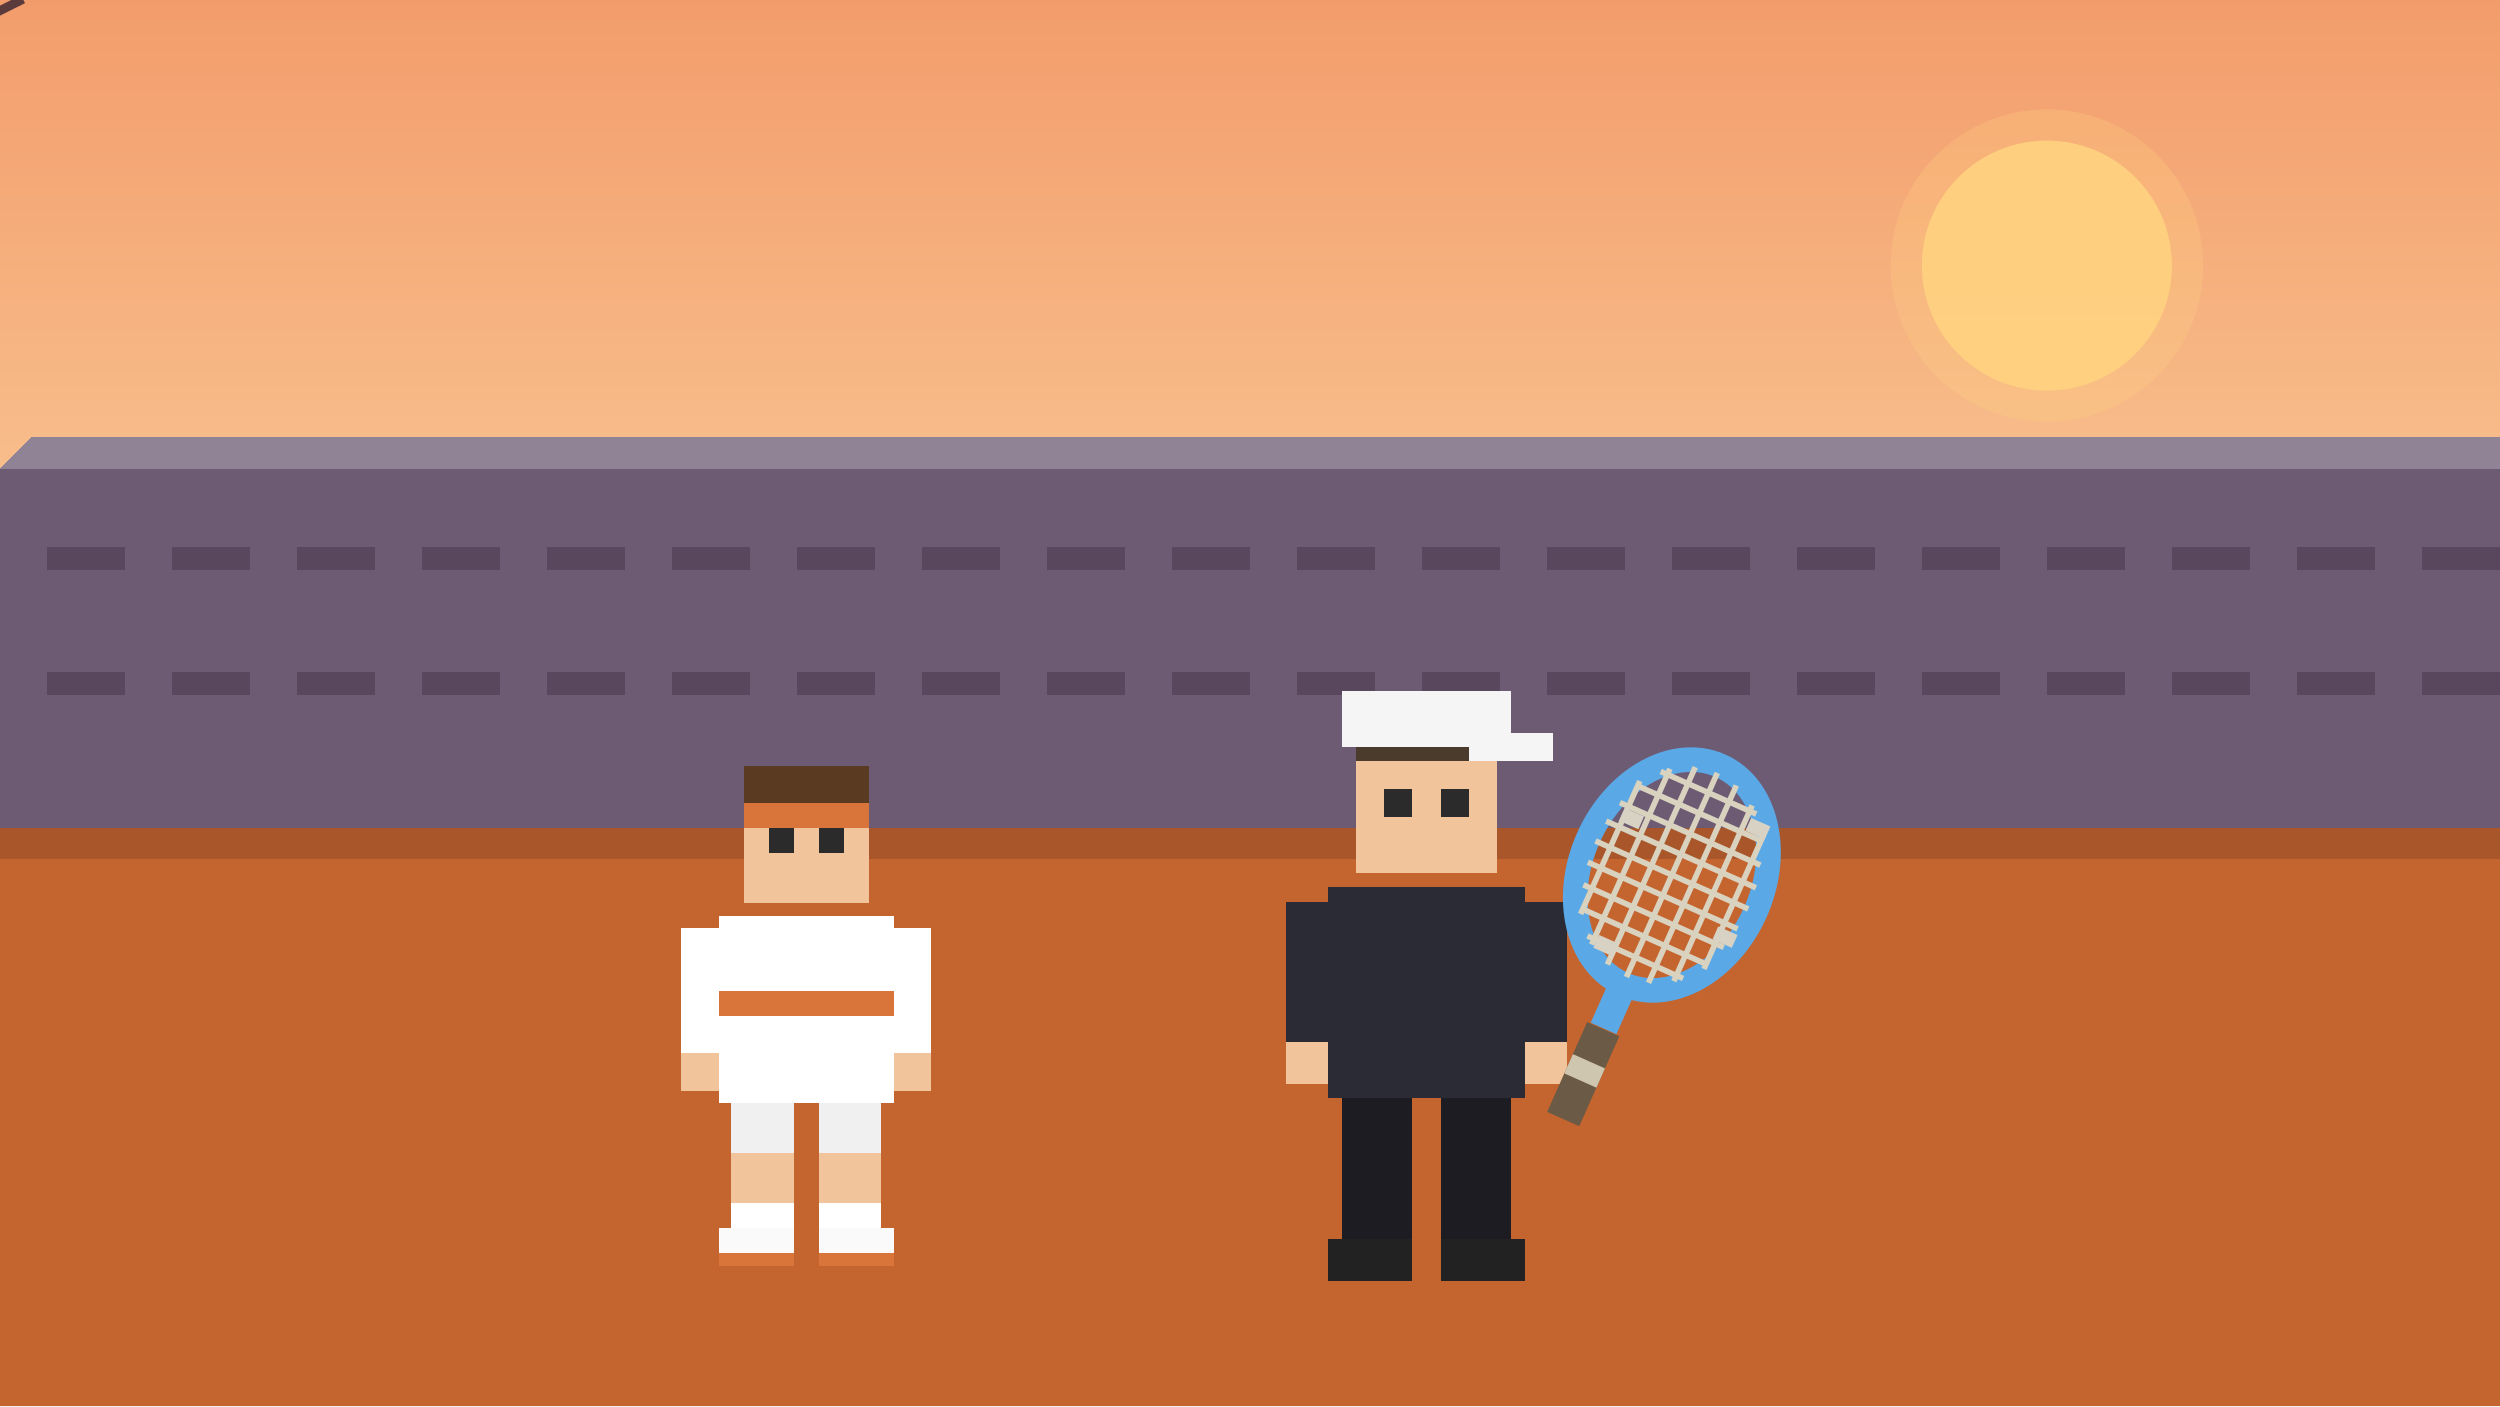
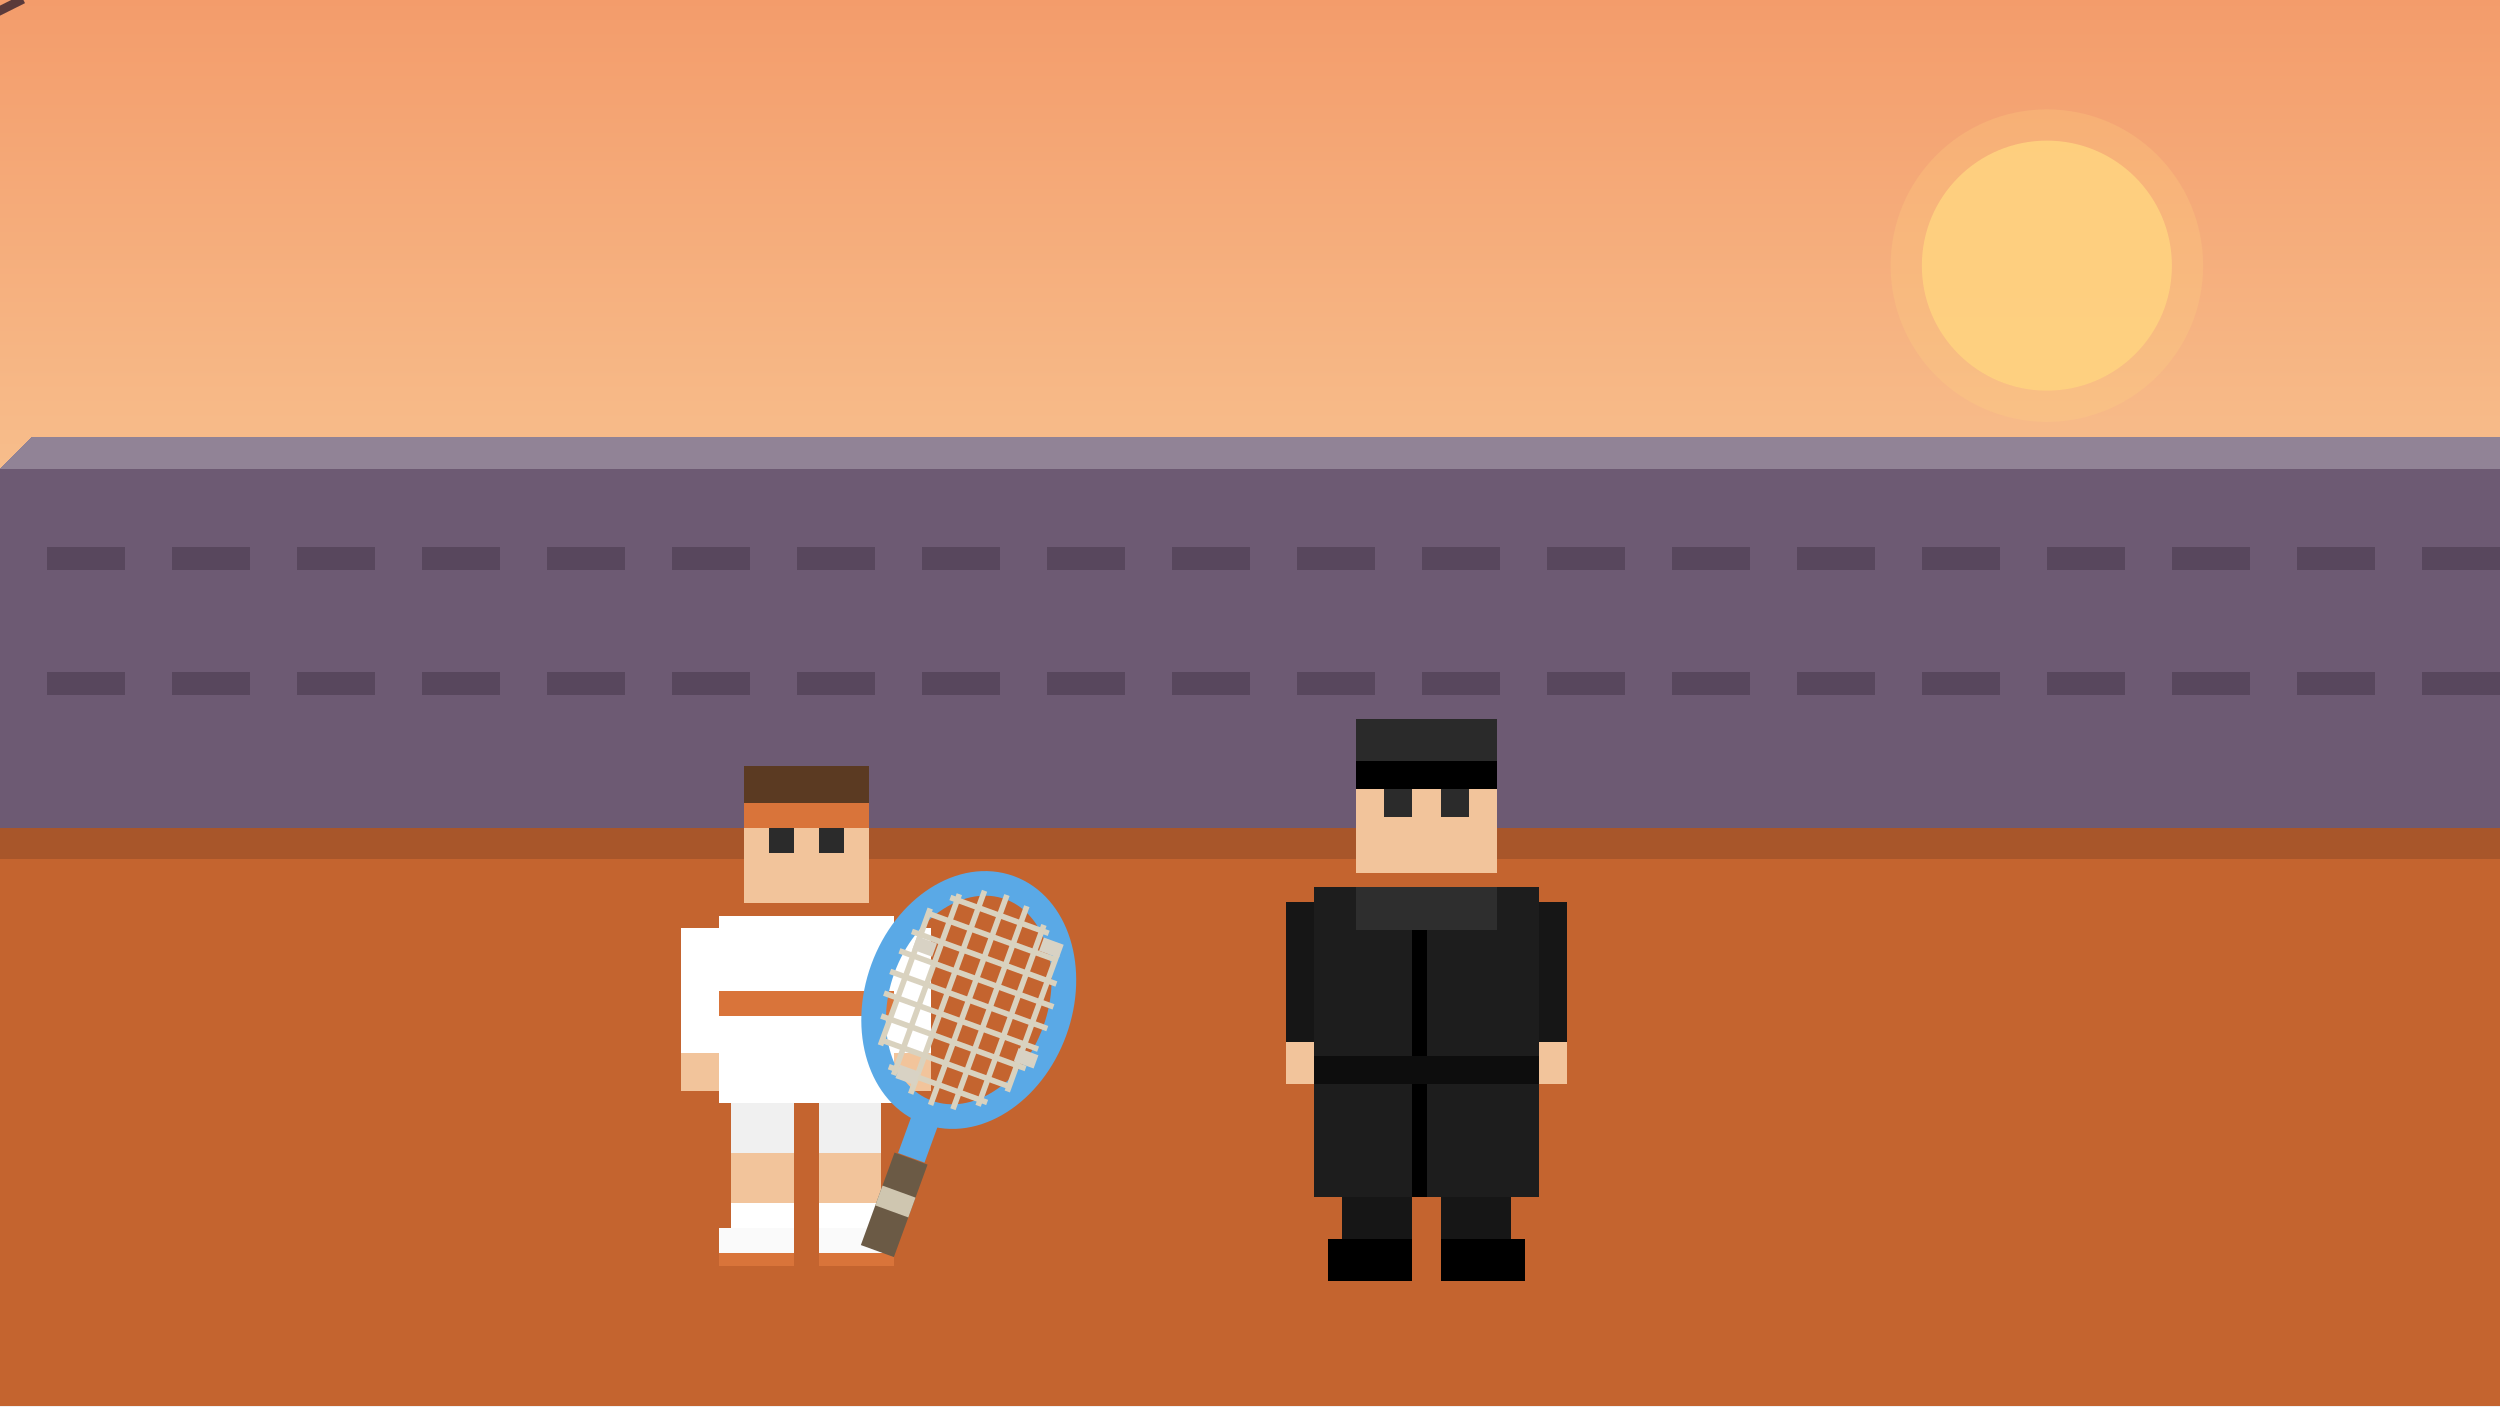
<svg xmlns="http://www.w3.org/2000/svg" viewBox="0 0 320 180" shape-rendering="crispEdges">
  <defs>
    <linearGradient id="sky" x1="0" y1="0" x2="0" y2="1">
      <stop offset="0" stop-color="#f39c6b" />
      <stop offset="1" stop-color="#fbd9a6" />
    </linearGradient>
  </defs>
  <rect x="0" y="0" width="320" height="110" fill="url(#sky)" />
  <rect x="0" y="110" width="320" height="70" fill="#c4642f" />
  <g shape-rendering="auto">
    <circle cx="262" cy="34" r="16" fill="#ffd27f" opacity="0.9" />
    <circle cx="262" cy="34" r="20" fill="#ffd27f" opacity="0.25">
      <animate attributeName="r" values="18;24;18" dur="2s" repeatCount="indefinite" />
    </circle>
  </g>
  <g shape-rendering="auto">
    <animateTransform attributeName="transform" type="translate" values="-10 20;330 14" dur="14s" begin="0s" repeatCount="indefinite" />
    <path d="M -3.0 0 L 0 1.5 L 3.0 0" fill="none" stroke="#5a3a3a" stroke-width="0.9">
      <animate attributeName="d" values="M -3.0 0 L 0 1.5 L 3.0 0;M -3.0 1.5 L 0 0 L 3.0 1.5;M -3.0 0 L 0 1.5 L 3.0 0" dur="0.45s" repeatCount="indefinite" />
    </path>
  </g>
  <g shape-rendering="auto">
    <animateTransform attributeName="transform" type="translate" values="-10 30;330 24" dur="18s" begin="-5s" repeatCount="indefinite" />
    <path d="M -2.55 0 L 0 1.275 L 2.55 0" fill="none" stroke="#5a3a3a" stroke-width="0.8">
      <animate attributeName="d" values="M -2.55 0 L 0 1.275 L 2.55 0;M -2.55 1.275 L 0 0 L 2.55 1.275;M -2.55 0 L 0 1.275 L 2.55 0" dur="0.45s" repeatCount="indefinite" />
    </path>
  </g>
  <g shape-rendering="auto">
    <animateTransform attributeName="transform" type="translate" values="-10 14;330 8" dur="22s" begin="-10s" repeatCount="indefinite" />
    <path d="M -2.1 0 L 0 1.05 L 2.1 0" fill="none" stroke="#5a3a3a" stroke-width="0.6">
      <animate attributeName="d" values="M -2.1 0 L 0 1.05 L 2.1 0;M -2.1 1.05 L 0 0 L 2.1 1.05;M -2.1 0 L 0 1.05 L 2.1 0" dur="0.45s" repeatCount="indefinite" />
    </path>
  </g>
  <rect x="0" y="106" width="320" height="4" fill="#a8562a" />
  <polygon points="0,60 4,56 324,56 320,60" fill="#918396" />
  <polygon points="320,60 324,56 324,102 320,106" fill="#514356" />
  <rect x="0" y="60" width="320" height="46" fill="#6d5a73" />
  <rect x="6" y="70" width="10" height="3" fill="#58475d" />
  <rect x="6" y="86" width="10" height="3" fill="#58475d" />
  <rect x="22" y="70" width="10" height="3" fill="#58475d" />
  <rect x="22" y="86" width="10" height="3" fill="#58475d" />
  <rect x="38" y="70" width="10" height="3" fill="#58475d" />
  <rect x="38" y="86" width="10" height="3" fill="#58475d" />
  <rect x="54" y="70" width="10" height="3" fill="#58475d" />
  <rect x="54" y="86" width="10" height="3" fill="#58475d" />
  <rect x="70" y="70" width="10" height="3" fill="#58475d" />
  <rect x="70" y="86" width="10" height="3" fill="#58475d" />
  <rect x="86" y="70" width="10" height="3" fill="#58475d" />
  <rect x="86" y="86" width="10" height="3" fill="#58475d" />
  <rect x="102" y="70" width="10" height="3" fill="#58475d" />
  <rect x="102" y="86" width="10" height="3" fill="#58475d" />
  <rect x="118" y="70" width="10" height="3" fill="#58475d" />
  <rect x="118" y="86" width="10" height="3" fill="#58475d" />
  <rect x="134" y="70" width="10" height="3" fill="#58475d" />
  <rect x="134" y="86" width="10" height="3" fill="#58475d" />
  <rect x="150" y="70" width="10" height="3" fill="#58475d" />
  <rect x="150" y="86" width="10" height="3" fill="#58475d" />
  <rect x="166" y="70" width="10" height="3" fill="#58475d" />
  <rect x="166" y="86" width="10" height="3" fill="#58475d" />
  <rect x="182" y="70" width="10" height="3" fill="#58475d" />
  <rect x="182" y="86" width="10" height="3" fill="#58475d" />
  <rect x="198" y="70" width="10" height="3" fill="#58475d" />
  <rect x="198" y="86" width="10" height="3" fill="#58475d" />
  <rect x="214" y="70" width="10" height="3" fill="#58475d" />
  <rect x="214" y="86" width="10" height="3" fill="#58475d" />
  <rect x="230" y="70" width="10" height="3" fill="#58475d" />
  <rect x="230" y="86" width="10" height="3" fill="#58475d" />
  <rect x="246" y="70" width="10" height="3" fill="#58475d" />
  <rect x="246" y="86" width="10" height="3" fill="#58475d" />
  <rect x="262" y="70" width="10" height="3" fill="#58475d" />
  <rect x="262" y="86" width="10" height="3" fill="#58475d" />
  <rect x="278" y="70" width="10" height="3" fill="#58475d" />
  <rect x="278" y="86" width="10" height="3" fill="#58475d" />
  <rect x="294" y="70" width="10" height="3" fill="#58475d" />
  <rect x="294" y="86" width="10" height="3" fill="#58475d" />
  <rect x="310" y="70" width="10" height="3" fill="#58475d" />
  <rect x="310" y="86" width="10" height="3" fill="#58475d" />
  <g>
    <animateTransform attributeName="transform" type="translate" values="0 0;0 -1.60;0 0" keyTimes="0;0.5;1" calcMode="spline" keySplines="0.4 0 0.6 1;0.4 0 0.6 1" dur="2.0s" begin="0.8s" repeatCount="indefinite" />
    <rect x="93.6" y="139.6" width="8.0" height="8.0" fill="#f0f0f0" />
    <rect x="104.8" y="139.6" width="8.0" height="8.0" fill="#f0f0f0" />
    <rect x="93.6" y="147.6" width="8.0" height="6.4" fill="#f2c49b" />
    <rect x="104.8" y="147.6" width="8.0" height="6.4" fill="#f2c49b" />
    <rect x="93.6" y="154.0" width="8.0" height="3.2" fill="#ffffff" />
    <rect x="104.8" y="154.0" width="8.0" height="3.2" fill="#ffffff" />
    <rect x="92.0" y="157.2" width="9.6" height="4.8" fill="#fafafa" />
    <rect x="104.8" y="157.2" width="9.6" height="4.8" fill="#fafafa" />
    <rect x="92.0" y="117.2" width="22.4" height="24.0" fill="#ffffff" />
    <rect x="95.2" y="98.0" width="16.0" height="17.6" fill="#f2c49b" />
    <rect x="95.2" y="98.0" width="16.0" height="4.8" fill="#5b3a22" />
    <rect x="98.4" y="106.0" width="3.2" height="3.2" fill="#2b2b2b" />
    <rect x="104.8" y="106.0" width="3.2" height="3.2" fill="#2b2b2b" />
    <rect x="87.2" y="118.8" width="4.8" height="17.6" fill="#ffffff" />
    <rect x="114.4" y="118.8" width="4.8" height="17.6" fill="#ffffff" />
    <rect x="87.2" y="134.8" width="4.8" height="4.8" fill="#f2c49b" />
    <rect x="114.4" y="134.8" width="4.8" height="4.8" fill="#f2c49b" />
    <rect x="95.2" y="102.8" width="16.0" height="3.2" fill="#d9743a" />
    <rect x="92.0" y="126.8" width="22.4" height="3.2" fill="#d9743a" />
    <rect x="92.0" y="160.4" width="9.6" height="1.6" fill="#d9743a" />
    <rect x="104.8" y="160.4" width="9.6" height="1.6" fill="#d9743a" />
    <g opacity="0">
      <animate attributeName="opacity" values="0;0;1;0" keyTimes="0;0.92;0.96;1" dur="3.40s" begin="2.1s" repeatCount="indefinite" />
      <rect x="98.4" y="106.0" width="3.2" height="3.2" fill="#f2c49b" />
      <rect x="104.8" y="106.0" width="3.2" height="3.2" fill="#f2c49b" />
    </g>
  </g>
-   <g>
-     <animateTransform attributeName="transform" type="translate" values="0 0;0 -1.80;0 0" keyTimes="0;0.5;1" calcMode="spline" keySplines="0.4 0 0.6 1;0.4 0 0.6 1" dur="2.0s" begin="0.8s" repeatCount="indefinite" />
-     <rect x="171.8" y="138.8" width="9.0" height="21.6" fill="#1c1c22" />
-     <rect x="184.4" y="138.8" width="9.0" height="21.6" fill="#1c1c22" />
-     <rect x="170.0" y="158.6" width="10.8" height="5.4" fill="#222222" />
-     <rect x="184.4" y="158.6" width="10.8" height="5.4" fill="#222222" />
-     <rect x="170.0" y="113.6" width="25.2" height="27.0" fill="#2b2b35" />
-     <rect x="173.6" y="92.0" width="18.0" height="19.8" fill="#f2c49b" />
-     <rect x="173.6" y="92.0" width="18.0" height="5.4" fill="#4a3b2c" />
-     <rect x="177.2" y="101.0" width="3.6" height="3.6" fill="#2b2b2b" />
-     <rect x="184.4" y="101.0" width="3.6" height="3.6" fill="#2b2b2b" />
-     <rect x="164.6" y="115.4" width="5.4" height="19.8" fill="#2b2b35" />
-     <rect x="195.2" y="115.4" width="5.4" height="19.8" fill="#2b2b35" />
-     <rect x="164.6" y="133.4" width="5.4" height="5.4" fill="#f2c49b" />
-     <rect x="195.2" y="133.4" width="5.4" height="5.4" fill="#f2c49b" />
-     <rect x="171.8" y="88.4" width="21.6" height="7.2" fill="#f5f5f5" />
-     <rect x="188.0" y="93.8" width="10.8" height="3.6" fill="#f5f5f5" />
-     <g opacity="0">
-       <animate attributeName="opacity" values="0;0;1;0" keyTimes="0;0.92;0.96;1" dur="4.75s" begin="0.7s" repeatCount="indefinite" />
-       <rect x="177.2" y="101.0" width="3.6" height="3.6" fill="#f2c49b" />
-       <rect x="184.4" y="101.0" width="3.6" height="3.6" fill="#f2c49b" />
+   <g opacity="1">
+     <animateTransform attributeName="transform" type="translate" values="170 0;0 0" dur="2.5s" begin="0s" fill="freeze" calcMode="spline" keySplines="0.3 0 0.4 1" />
+     <animate attributeName="opacity" values="1;0" dur="1s" begin="11.2s" fill="freeze" />
+     <g>
+       <animateTransform attributeName="transform" type="translate" values="0 0;0 -1.80;0 0" keyTimes="0;0.5;1" calcMode="spline" keySplines="0.4 0 0.6 1;0.4 0 0.6 1" dur="2.0s" begin="0.8s" repeatCount="indefinite" />
+       <rect x="171.8" y="138.8" width="9.0" height="21.6" fill="#161616" />
+       <rect x="184.4" y="138.8" width="9.0" height="21.6" fill="#161616" />
+       <rect x="170.0" y="158.6" width="10.8" height="5.4" fill="#000000" />
+       <rect x="184.4" y="158.6" width="10.8" height="5.4" fill="#000000" />
+       <rect x="170.0" y="113.6" width="25.2" height="27.0" fill="#161616" />
+       <rect x="173.6" y="92.0" width="18.0" height="19.8" fill="#f2c49b" />
+       <rect x="173.6" y="92.0" width="18.0" height="5.4" fill="#2a2a2a" />
+       <rect x="177.2" y="101.0" width="3.6" height="3.6" fill="#2b2b2b" />
+       <rect x="184.4" y="101.0" width="3.6" height="3.6" fill="#2b2b2b" />
+       <rect x="164.6" y="115.4" width="5.4" height="19.8" fill="#161616" />
+       <rect x="195.2" y="115.4" width="5.4" height="19.8" fill="#161616" />
+       <rect x="164.6" y="133.4" width="5.4" height="5.4" fill="#f2c49b" />
+       <rect x="195.2" y="133.4" width="5.4" height="5.4" fill="#f2c49b" />
+       <rect x="168.2" y="113.6" width="28.8" height="39.6" fill="#1d1d1d" />
+       <rect x="180.8" y="119.0" width="1.8" height="34.2" fill="#000000" />
+       <rect x="173.6" y="113.6" width="18.0" height="5.4" fill="#2e2e2e" />
+       <rect x="168.2" y="135.2" width="28.8" height="3.6" fill="#0d0d0d" />
+       <rect x="173.6" y="97.4" width="18.0" height="3.6" fill="#000000" />
+       <g opacity="0">
+         <animate attributeName="opacity" values="0;0;1;0" keyTimes="0;0.92;0.96;1" dur="4.75s" begin="0.7s" repeatCount="indefinite" />
+         <rect x="177.2" y="101.0" width="3.6" height="3.6" fill="#f2c49b" />
+         <rect x="184.4" y="101.0" width="3.6" height="3.6" fill="#f2c49b" />
+       </g>
    </g>
  </g>
-   <g transform="rotate(24 214 112)" shape-rendering="auto">
-     <rect x="212.2" y="126.3" width="3.6" height="7.2" fill="#5aa9e6" />
-     <rect x="211.75" y="133.6" width="4.5" height="12.6" fill="#6b5a45" />
-     <ellipse cx="214" cy="112" rx="11.7" ry="15.3" fill="none" stroke="#5aa9e6" stroke-width="3.15" />
-     <line x1="205.36" y1="102.683" x2="205.36" y2="121.317" stroke="#d9d2bf" stroke-width="0.72" />
-     <line x1="208.24" y1="99.683" x2="208.24" y2="124.317" stroke="#d9d2bf" stroke-width="0.72" />
-     <line x1="211.12" y1="98.171" x2="211.12" y2="125.829" stroke="#d9d2bf" stroke-width="0.72" />
-     <line x1="214.0" y1="97.7" x2="214.0" y2="126.3" stroke="#d9d2bf" stroke-width="0.72" />
-     <line x1="216.88" y1="98.171" x2="216.88" y2="125.829" stroke="#d9d2bf" stroke-width="0.72" />
-     <line x1="219.76" y1="99.683" x2="219.76" y2="124.317" stroke="#d9d2bf" stroke-width="0.72" />
-     <line x1="222.64" y1="102.683" x2="222.64" y2="121.317" stroke="#d9d2bf" stroke-width="0.72" />
-     <line x1="207.3" y1="100.48" x2="220.7" y2="100.48" stroke="#d9d2bf" stroke-width="0.72" />
-     <line x1="205.344" y1="103.36" x2="222.656" y2="103.36" stroke="#d9d2bf" stroke-width="0.72" />
-     <line x1="204.161" y1="106.24" x2="223.839" y2="106.24" stroke="#d9d2bf" stroke-width="0.72" />
-     <line x1="203.509" y1="109.12" x2="224.491" y2="109.12" stroke="#d9d2bf" stroke-width="0.72" />
-     <line x1="203.3" y1="112.0" x2="224.7" y2="112.0" stroke="#d9d2bf" stroke-width="0.72" />
-     <line x1="203.509" y1="114.88" x2="224.491" y2="114.88" stroke="#d9d2bf" stroke-width="0.72" />
-     <line x1="204.161" y1="117.76" x2="223.839" y2="117.76" stroke="#d9d2bf" stroke-width="0.72" />
-     <line x1="205.344" y1="120.64" x2="222.656" y2="120.64" stroke="#d9d2bf" stroke-width="0.72" />
-     <line x1="207.3" y1="123.52" x2="220.7" y2="123.52" stroke="#d9d2bf" stroke-width="0.72" />
-     <rect x="205.0" y="106.6" width="2.7" height="1.8" fill="#d8d2c4" />
-     <rect x="222.1" y="115.6" width="2.7" height="1.8" fill="#d8d2c4" />
-     <rect x="208.6" y="122.8" width="2.7" height="1.8" fill="#d8d2c4" />
-     <rect x="220.3" y="101.2" width="2.7" height="1.8" fill="#d8d2c4" />
-     <rect x="211.75" y="138.1" width="4.5" height="2.7" fill="#cfc6b0" />
+   <g>
+     <animateTransform attributeName="transform" type="translate" values="0 0;36 -2" dur="0.8s" begin="5.6s" fill="freeze" />
+     <g>
+       <animateTransform attributeName="transform" type="translate" values="0 0;-36 2" dur="0.8s" begin="10.4s" fill="freeze" additive="sum" />
+       <g transform="rotate(20 124 128)" shape-rendering="auto">
+         <rect x="122.2" y="142.3" width="3.6" height="7.2" fill="#5aa9e6" />
+         <rect x="121.75" y="149.6" width="4.5" height="12.6" fill="#6b5a45" />
+         <ellipse cx="124" cy="128" rx="11.7" ry="15.3" fill="none" stroke="#5aa9e6" stroke-width="3.15" />
+         <line x1="115.36" y1="118.683" x2="115.36" y2="137.317" stroke="#d9d2bf" stroke-width="0.72" />
+         <line x1="118.24" y1="115.683" x2="118.24" y2="140.317" stroke="#d9d2bf" stroke-width="0.72" />
+         <line x1="121.12" y1="114.171" x2="121.12" y2="141.829" stroke="#d9d2bf" stroke-width="0.72" />
+         <line x1="124.0" y1="113.7" x2="124.0" y2="142.3" stroke="#d9d2bf" stroke-width="0.72" />
+         <line x1="126.88" y1="114.171" x2="126.88" y2="141.829" stroke="#d9d2bf" stroke-width="0.72" />
+         <line x1="129.76" y1="115.683" x2="129.76" y2="140.317" stroke="#d9d2bf" stroke-width="0.72" />
+         <line x1="132.64" y1="118.683" x2="132.64" y2="137.317" stroke="#d9d2bf" stroke-width="0.72" />
+         <line x1="117.3" y1="116.48" x2="130.7" y2="116.48" stroke="#d9d2bf" stroke-width="0.72" />
+         <line x1="115.344" y1="119.36" x2="132.656" y2="119.36" stroke="#d9d2bf" stroke-width="0.72" />
+         <line x1="114.161" y1="122.24" x2="133.839" y2="122.24" stroke="#d9d2bf" stroke-width="0.72" />
+         <line x1="113.509" y1="125.12" x2="134.491" y2="125.12" stroke="#d9d2bf" stroke-width="0.72" />
+         <line x1="113.3" y1="128.0" x2="134.7" y2="128.0" stroke="#d9d2bf" stroke-width="0.72" />
+         <line x1="113.509" y1="130.88" x2="134.491" y2="130.88" stroke="#d9d2bf" stroke-width="0.72" />
+         <line x1="114.161" y1="133.76" x2="133.839" y2="133.76" stroke="#d9d2bf" stroke-width="0.72" />
+         <line x1="115.344" y1="136.64" x2="132.656" y2="136.64" stroke="#d9d2bf" stroke-width="0.72" />
+         <line x1="117.3" y1="139.52" x2="130.7" y2="139.52" stroke="#d9d2bf" stroke-width="0.72" />
+         <rect x="115.0" y="122.6" width="2.7" height="1.8" fill="#d8d2c4" />
+         <rect x="132.1" y="131.6" width="2.7" height="1.8" fill="#d8d2c4" />
+         <rect x="118.6" y="138.8" width="2.7" height="1.8" fill="#d8d2c4" />
+         <rect x="130.3" y="117.2" width="2.7" height="1.8" fill="#d8d2c4" />
+         <rect x="121.75" y="154.1" width="4.5" height="2.7" fill="#cfc6b0" />
+       </g>
+     </g>
+   </g>
+   <g opacity="0" shape-rendering="auto">
+     <animate attributeName="opacity" values="0;1;1;0" keyTimes="0;0.08;0.9;1" dur="2.6s" begin="2.8s" fill="freeze" />
+     <rect x="119.0" y="66" width="128" height="15" rx="6" fill="#ffffff" stroke="#2d3a2a" stroke-width="1.5" />
+     <path d="M 180 80.5 L 184 87 L 188 80.5" fill="#ffffff" stroke="#2d3a2a" stroke-width="1.5" />
+     <rect x="180.5" y="79" width="7" height="2" fill="#ffffff" />
+     <text x="183" y="76.2" font-family="sans-serif" font-size="7.5" text-anchor="middle" fill="#2d3a2a">May I take a look at that racket?</text>
+   </g>
+   <g opacity="0" shape-rendering="auto">
+     <animate attributeName="opacity" values="0;1;1;0" keyTimes="0;0.08;0.9;1" dur="3.4s" begin="6.8s" fill="freeze" />
+     <rect x="129.0" y="66" width="108" height="15" rx="6" fill="#ffffff" stroke="#2d3a2a" stroke-width="1.5" />
+     <path d="M 180 80.5 L 184 87 L 188 80.5" fill="#ffffff" stroke="#2d3a2a" stroke-width="1.5" />
+     <rect x="180.5" y="79" width="7" height="2" fill="#ffffff" />
+     <text x="183" y="76.2" font-family="sans-serif" font-size="7.5" text-anchor="middle" fill="#2d3a2a">You made a good choice, kid.</text>
  </g>
</svg>
